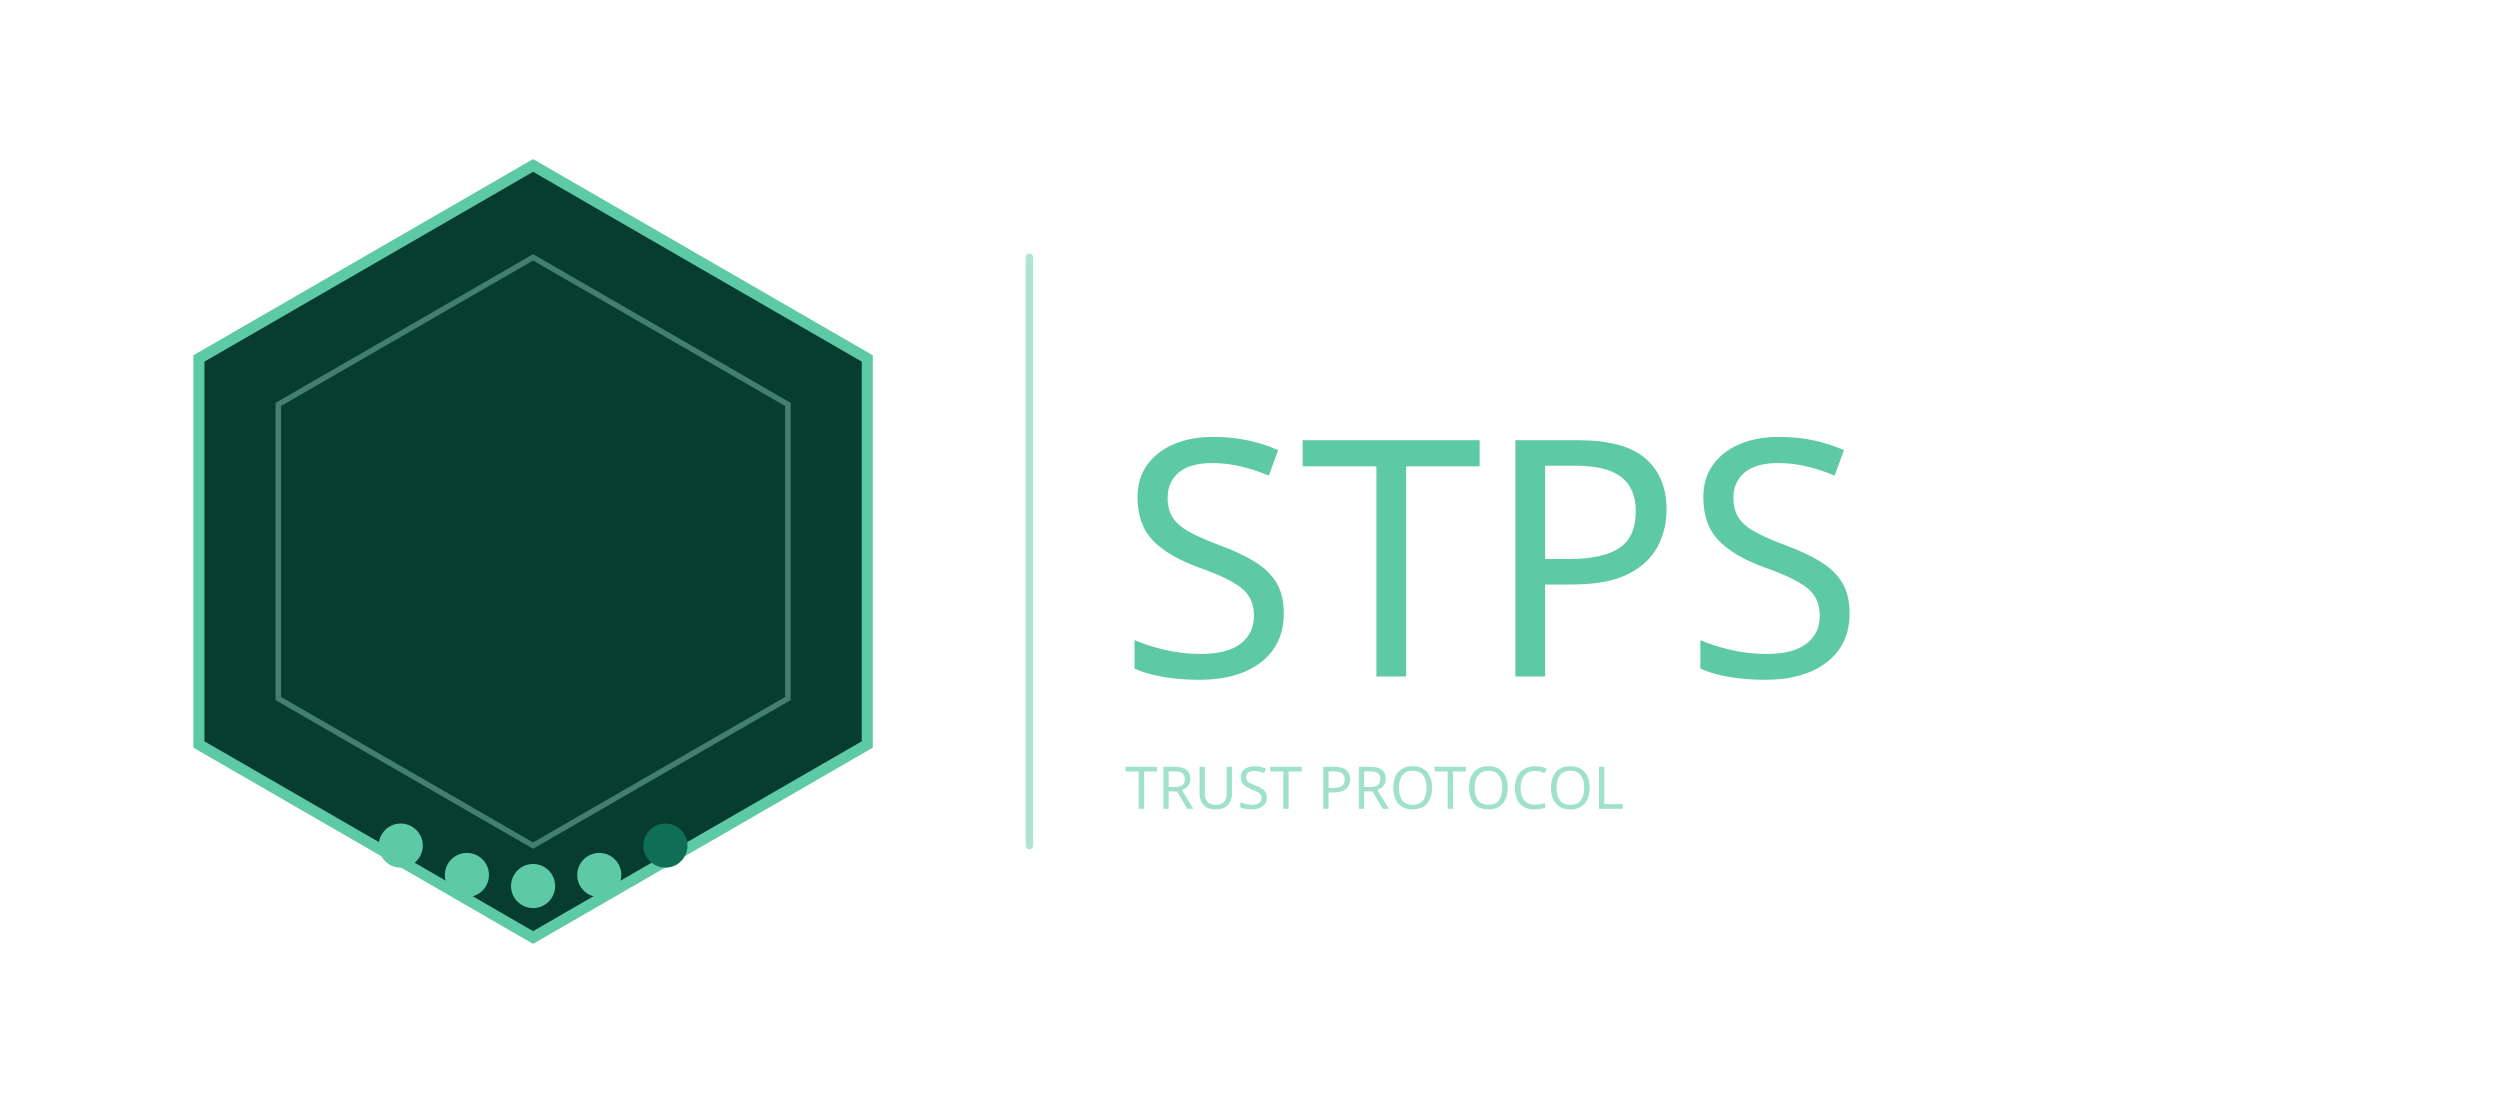
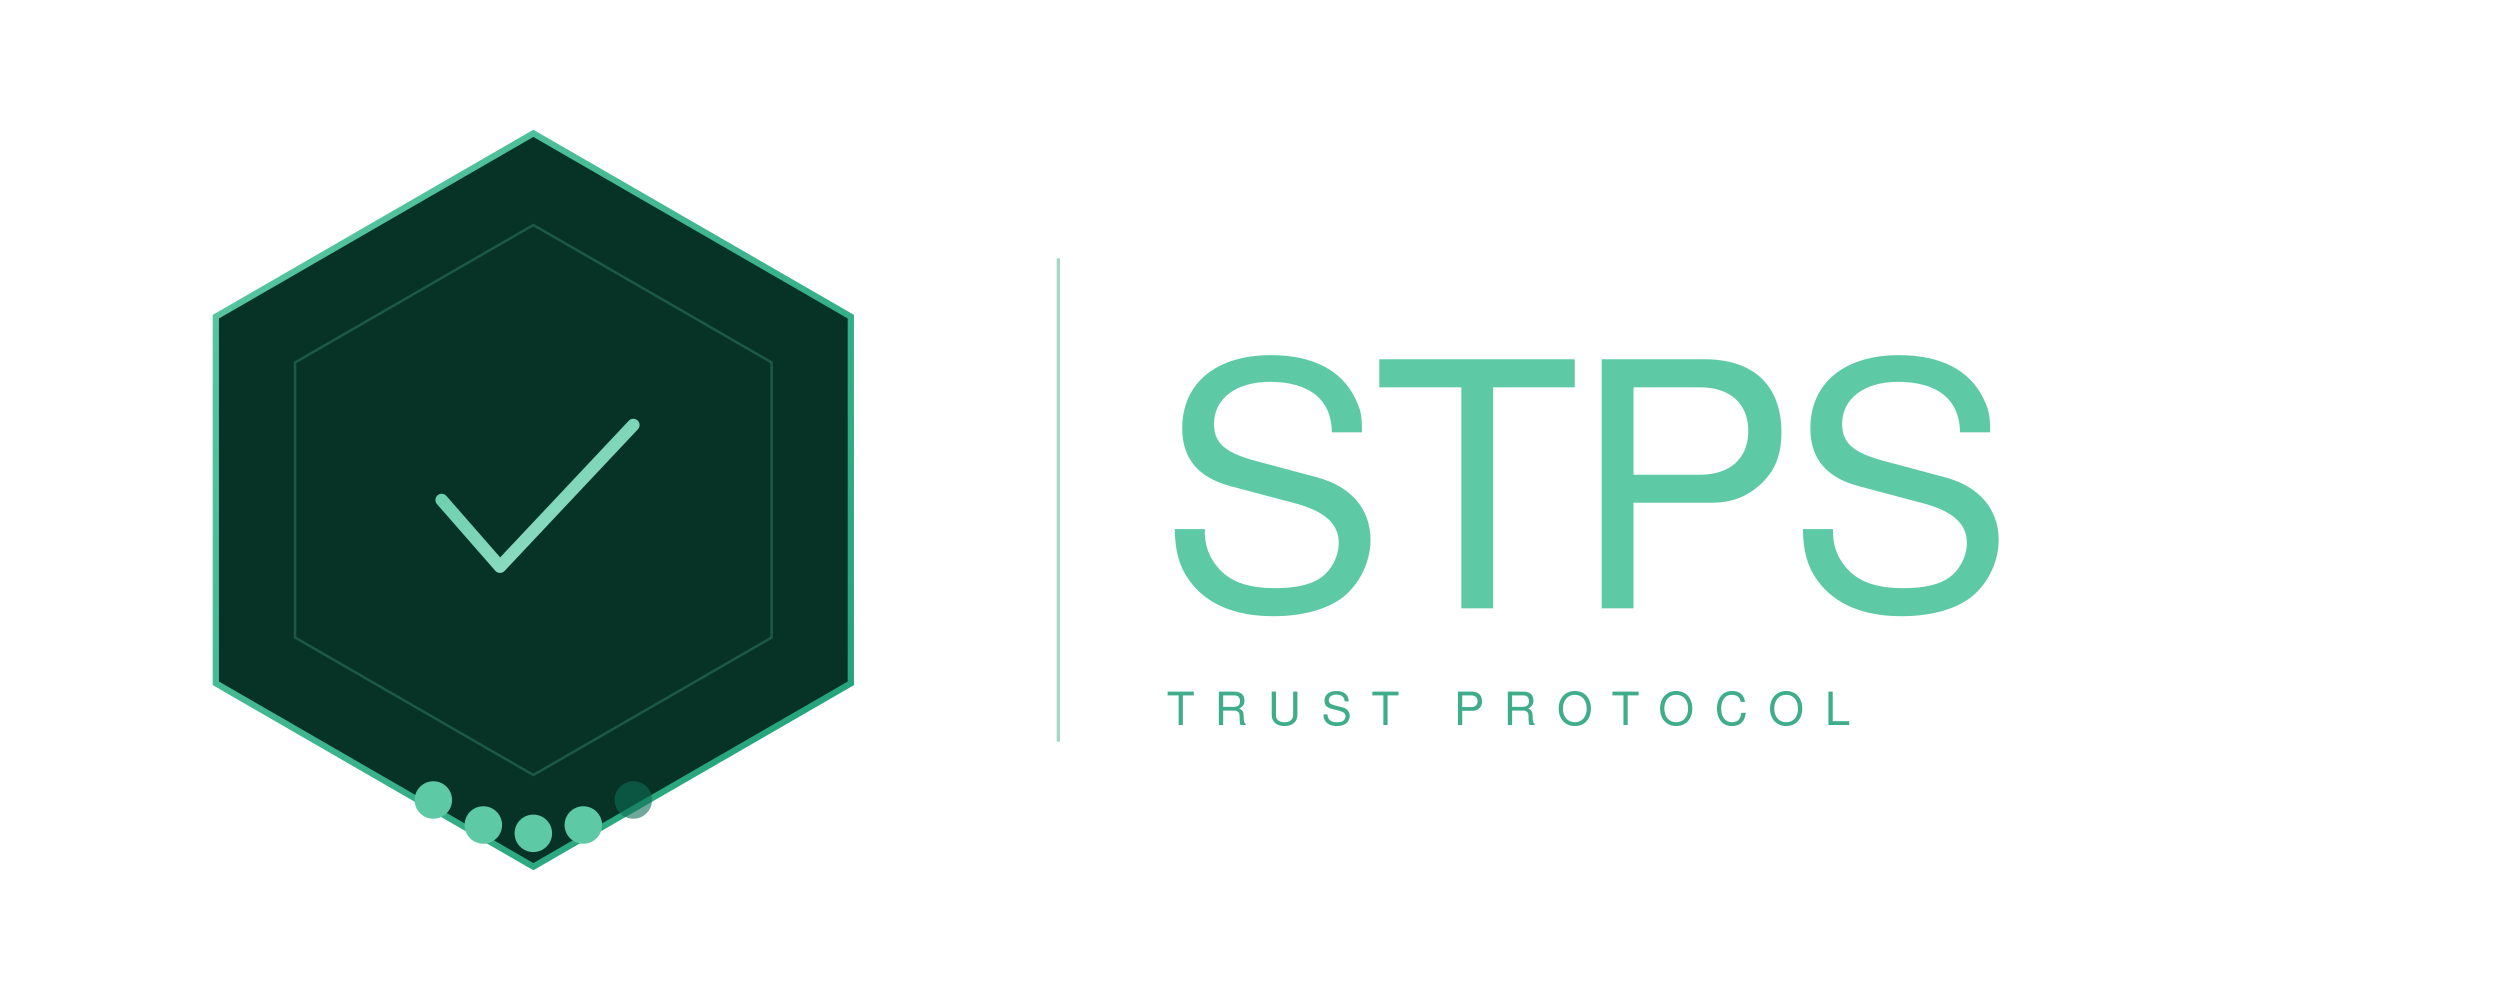
- <svg xmlns="http://www.w3.org/2000/svg" width="100%" viewBox="0 0 680 300" role="img" style="">
+ <svg xmlns="http://www.w3.org/2000/svg" width="600" height="240" viewBox="0 0 600 240" role="img">
  <defs>
-   
- </defs>
-   <g transform="translate(340,150)" style="fill:rgb(0, 0, 0);stroke:none;color:rgb(255, 255, 255);stroke-width:1px;stroke-linecap:butt;stroke-linejoin:miter;opacity:1;font-family:&quot;Anthropic Sans&quot;, -apple-system, BlinkMacSystemFont, &quot;Segoe UI&quot;, sans-serif;font-size:16px;font-weight:400;text-anchor:start;dominant-baseline:auto">
-     <g transform="translate(-195, 0)" style="fill:rgb(0, 0, 0);stroke:none;color:rgb(255, 255, 255);stroke-width:1px;stroke-linecap:butt;stroke-linejoin:miter;opacity:1;font-family:&quot;Anthropic Sans&quot;, -apple-system, BlinkMacSystemFont, &quot;Segoe UI&quot;, sans-serif;font-size:16px;font-weight:400;text-anchor:start;dominant-baseline:auto">
-       <polygon points="0,-105 90.9,-52.5 90.9,52.5 0,105 -90.9,52.5 -90.9,-52.5" style="fill:rgb(6, 61, 46);stroke:none;color:rgb(255, 255, 255);stroke-width:1px;stroke-linecap:butt;stroke-linejoin:miter;opacity:1;font-family:&quot;Anthropic Sans&quot;, -apple-system, BlinkMacSystemFont, &quot;Segoe UI&quot;, sans-serif;font-size:16px;font-weight:400;text-anchor:start;dominant-baseline:auto" />
-       <polygon points="0,-105 90.9,-52.5 90.9,52.5 0,105 -90.9,52.5 -90.9,-52.5" fill="none" stroke-width="3" style="fill:none;stroke:rgb(93, 202, 165);color:rgb(255, 255, 255);stroke-width:3px;stroke-linecap:butt;stroke-linejoin:miter;opacity:1;font-family:&quot;Anthropic Sans&quot;, -apple-system, BlinkMacSystemFont, &quot;Segoe UI&quot;, sans-serif;font-size:16px;font-weight:400;text-anchor:start;dominant-baseline:auto" />
-       <polygon points="0,-80 69.3,-40 69.3,40 0,80 -69.3,40 -69.3,-40" fill="none" stroke-width="1.5" opacity="0.4" style="fill:none;stroke:rgb(159, 225, 203);color:rgb(255, 255, 255);stroke-width:1.5px;stroke-linecap:butt;stroke-linejoin:miter;opacity:0.4;font-family:&quot;Anthropic Sans&quot;, -apple-system, BlinkMacSystemFont, &quot;Segoe UI&quot;, sans-serif;font-size:16px;font-weight:400;text-anchor:start;dominant-baseline:auto" />
-       <circle cx="-36" cy="80" r="6" style="fill:rgb(93, 202, 165);stroke:none;color:rgb(255, 255, 255);stroke-width:1px;stroke-linecap:butt;stroke-linejoin:miter;opacity:1;font-family:&quot;Anthropic Sans&quot;, -apple-system, BlinkMacSystemFont, &quot;Segoe UI&quot;, sans-serif;font-size:16px;font-weight:400;text-anchor:start;dominant-baseline:auto" />
-       <circle cx="-18" cy="88" r="6" style="fill:rgb(93, 202, 165);stroke:none;color:rgb(255, 255, 255);stroke-width:1px;stroke-linecap:butt;stroke-linejoin:miter;opacity:1;font-family:&quot;Anthropic Sans&quot;, -apple-system, BlinkMacSystemFont, &quot;Segoe UI&quot;, sans-serif;font-size:16px;font-weight:400;text-anchor:start;dominant-baseline:auto" />
-       <circle cx="0" cy="91" r="6" style="fill:rgb(93, 202, 165);stroke:none;color:rgb(255, 255, 255);stroke-width:1px;stroke-linecap:butt;stroke-linejoin:miter;opacity:1;font-family:&quot;Anthropic Sans&quot;, -apple-system, BlinkMacSystemFont, &quot;Segoe UI&quot;, sans-serif;font-size:16px;font-weight:400;text-anchor:start;dominant-baseline:auto" />
-       <circle cx="18" cy="88" r="6" style="fill:rgb(93, 202, 165);stroke:none;color:rgb(255, 255, 255);stroke-width:1px;stroke-linecap:butt;stroke-linejoin:miter;opacity:1;font-family:&quot;Anthropic Sans&quot;, -apple-system, BlinkMacSystemFont, &quot;Segoe UI&quot;, sans-serif;font-size:16px;font-weight:400;text-anchor:start;dominant-baseline:auto" />
-       <circle cx="36" cy="80" r="6" style="fill:rgb(15, 110, 86);stroke:none;color:rgb(255, 255, 255);stroke-width:1px;stroke-linecap:butt;stroke-linejoin:miter;opacity:1;font-family:&quot;Anthropic Sans&quot;, -apple-system, BlinkMacSystemFont, &quot;Segoe UI&quot;, sans-serif;font-size:16px;font-weight:400;text-anchor:start;dominant-baseline:auto" />
-     </g>
-     <line x1="-60" y1="-80" x2="-60" y2="80" stroke-width="2" stroke-linecap="round" opacity="0.5" style="fill:rgb(0, 0, 0);stroke:rgb(93, 202, 165);color:rgb(255, 255, 255);stroke-width:2px;stroke-linecap:round;stroke-linejoin:miter;opacity:0.5;font-family:&quot;Anthropic Sans&quot;, -apple-system, BlinkMacSystemFont, &quot;Segoe UI&quot;, sans-serif;font-size:16px;font-weight:400;text-anchor:start;dominant-baseline:auto" />
-     <text x="-36" y="34" text-anchor="start" style="fill:rgb(93, 202, 165);stroke:none;color:rgb(255, 255, 255);stroke-width:1px;stroke-linecap:butt;stroke-linejoin:miter;opacity:1;font-family:&quot;Anthropic Sans&quot;, sans-serif;font-size:90px;font-weight:500;text-anchor:start;dominant-baseline:auto">STPS</text>
-     <text x="-34" y="70" text-anchor="start" style="fill:rgb(159, 225, 203);stroke:none;color:rgb(255, 255, 255);stroke-width:1px;stroke-linecap:butt;stroke-linejoin:miter;opacity:1;font-family:&quot;Anthropic Sans&quot;, sans-serif;font-size:16px;font-weight:400;text-anchor:start;dominant-baseline:auto">TRUST PROTOCOL</text>
+     <linearGradient id="hexStroke" x1="0%" y1="0%" x2="100%" y2="100%">
+       <stop offset="0%" stop-color="#5DCAA5" />
+       <stop offset="100%" stop-color="#1D9E75" />
+     </linearGradient>
+     <linearGradient id="checkGrad" x1="0%" y1="0%" x2="100%" y2="100%">
+       <stop offset="0%" stop-color="#5DCAA5" />
+       <stop offset="100%" stop-color="#9FE1CB" />
+     </linearGradient>
+   </defs>
+   <g transform="translate(128, 120)">
+     <polygon points="0,-88 76.2,-44 76.2,44 0,88 -76.2,44 -76.2,-44" fill="#063326" />
+     <polygon points="0,-88 76.2,-44 76.2,44 0,88 -76.2,44 -76.2,-44" fill="none" stroke="url(#hexStroke)" stroke-width="1.5" />
+     <polygon points="0,-66 57.2,-33 57.2,33 0,66 -57.2,33 -57.2,-33" fill="none" stroke="#5DCAA5" stroke-width="0.6" opacity="0.25" />
+     <path d="M -22 0 L -8 16 L 24 -18" fill="none" stroke="url(#checkGrad)" stroke-width="3" stroke-linecap="round" stroke-linejoin="round" />
+     <circle cx="-24" cy="72" r="4.5" fill="#5DCAA5" />
+     <circle cx="-12" cy="78" r="4.5" fill="#5DCAA5" />
+     <circle cx="0" cy="80" r="4.5" fill="#5DCAA5" />
+     <circle cx="12" cy="78" r="4.5" fill="#5DCAA5" />
+     <circle cx="24" cy="72" r="4.5" fill="#0F6E56" opacity="0.6" />
  </g>
+   <line x1="254" y1="62" x2="254" y2="178" stroke="#1D9E75" stroke-width="0.8" opacity="0.4" />
+   <text x="278" y="146" font-family="'Helvetica Neue', Helvetica, Arial, sans-serif" font-size="82" font-weight="500" letter-spacing="-1" fill="#5DCAA5" text-anchor="start">STPS</text>
+   <text x="280" y="174" font-family="'Helvetica Neue', Helvetica, Arial, sans-serif" font-size="11" font-weight="400" letter-spacing="5" fill="#1D9E75" opacity="0.85" text-anchor="start">TRUST PROTOCOL</text>
</svg>
